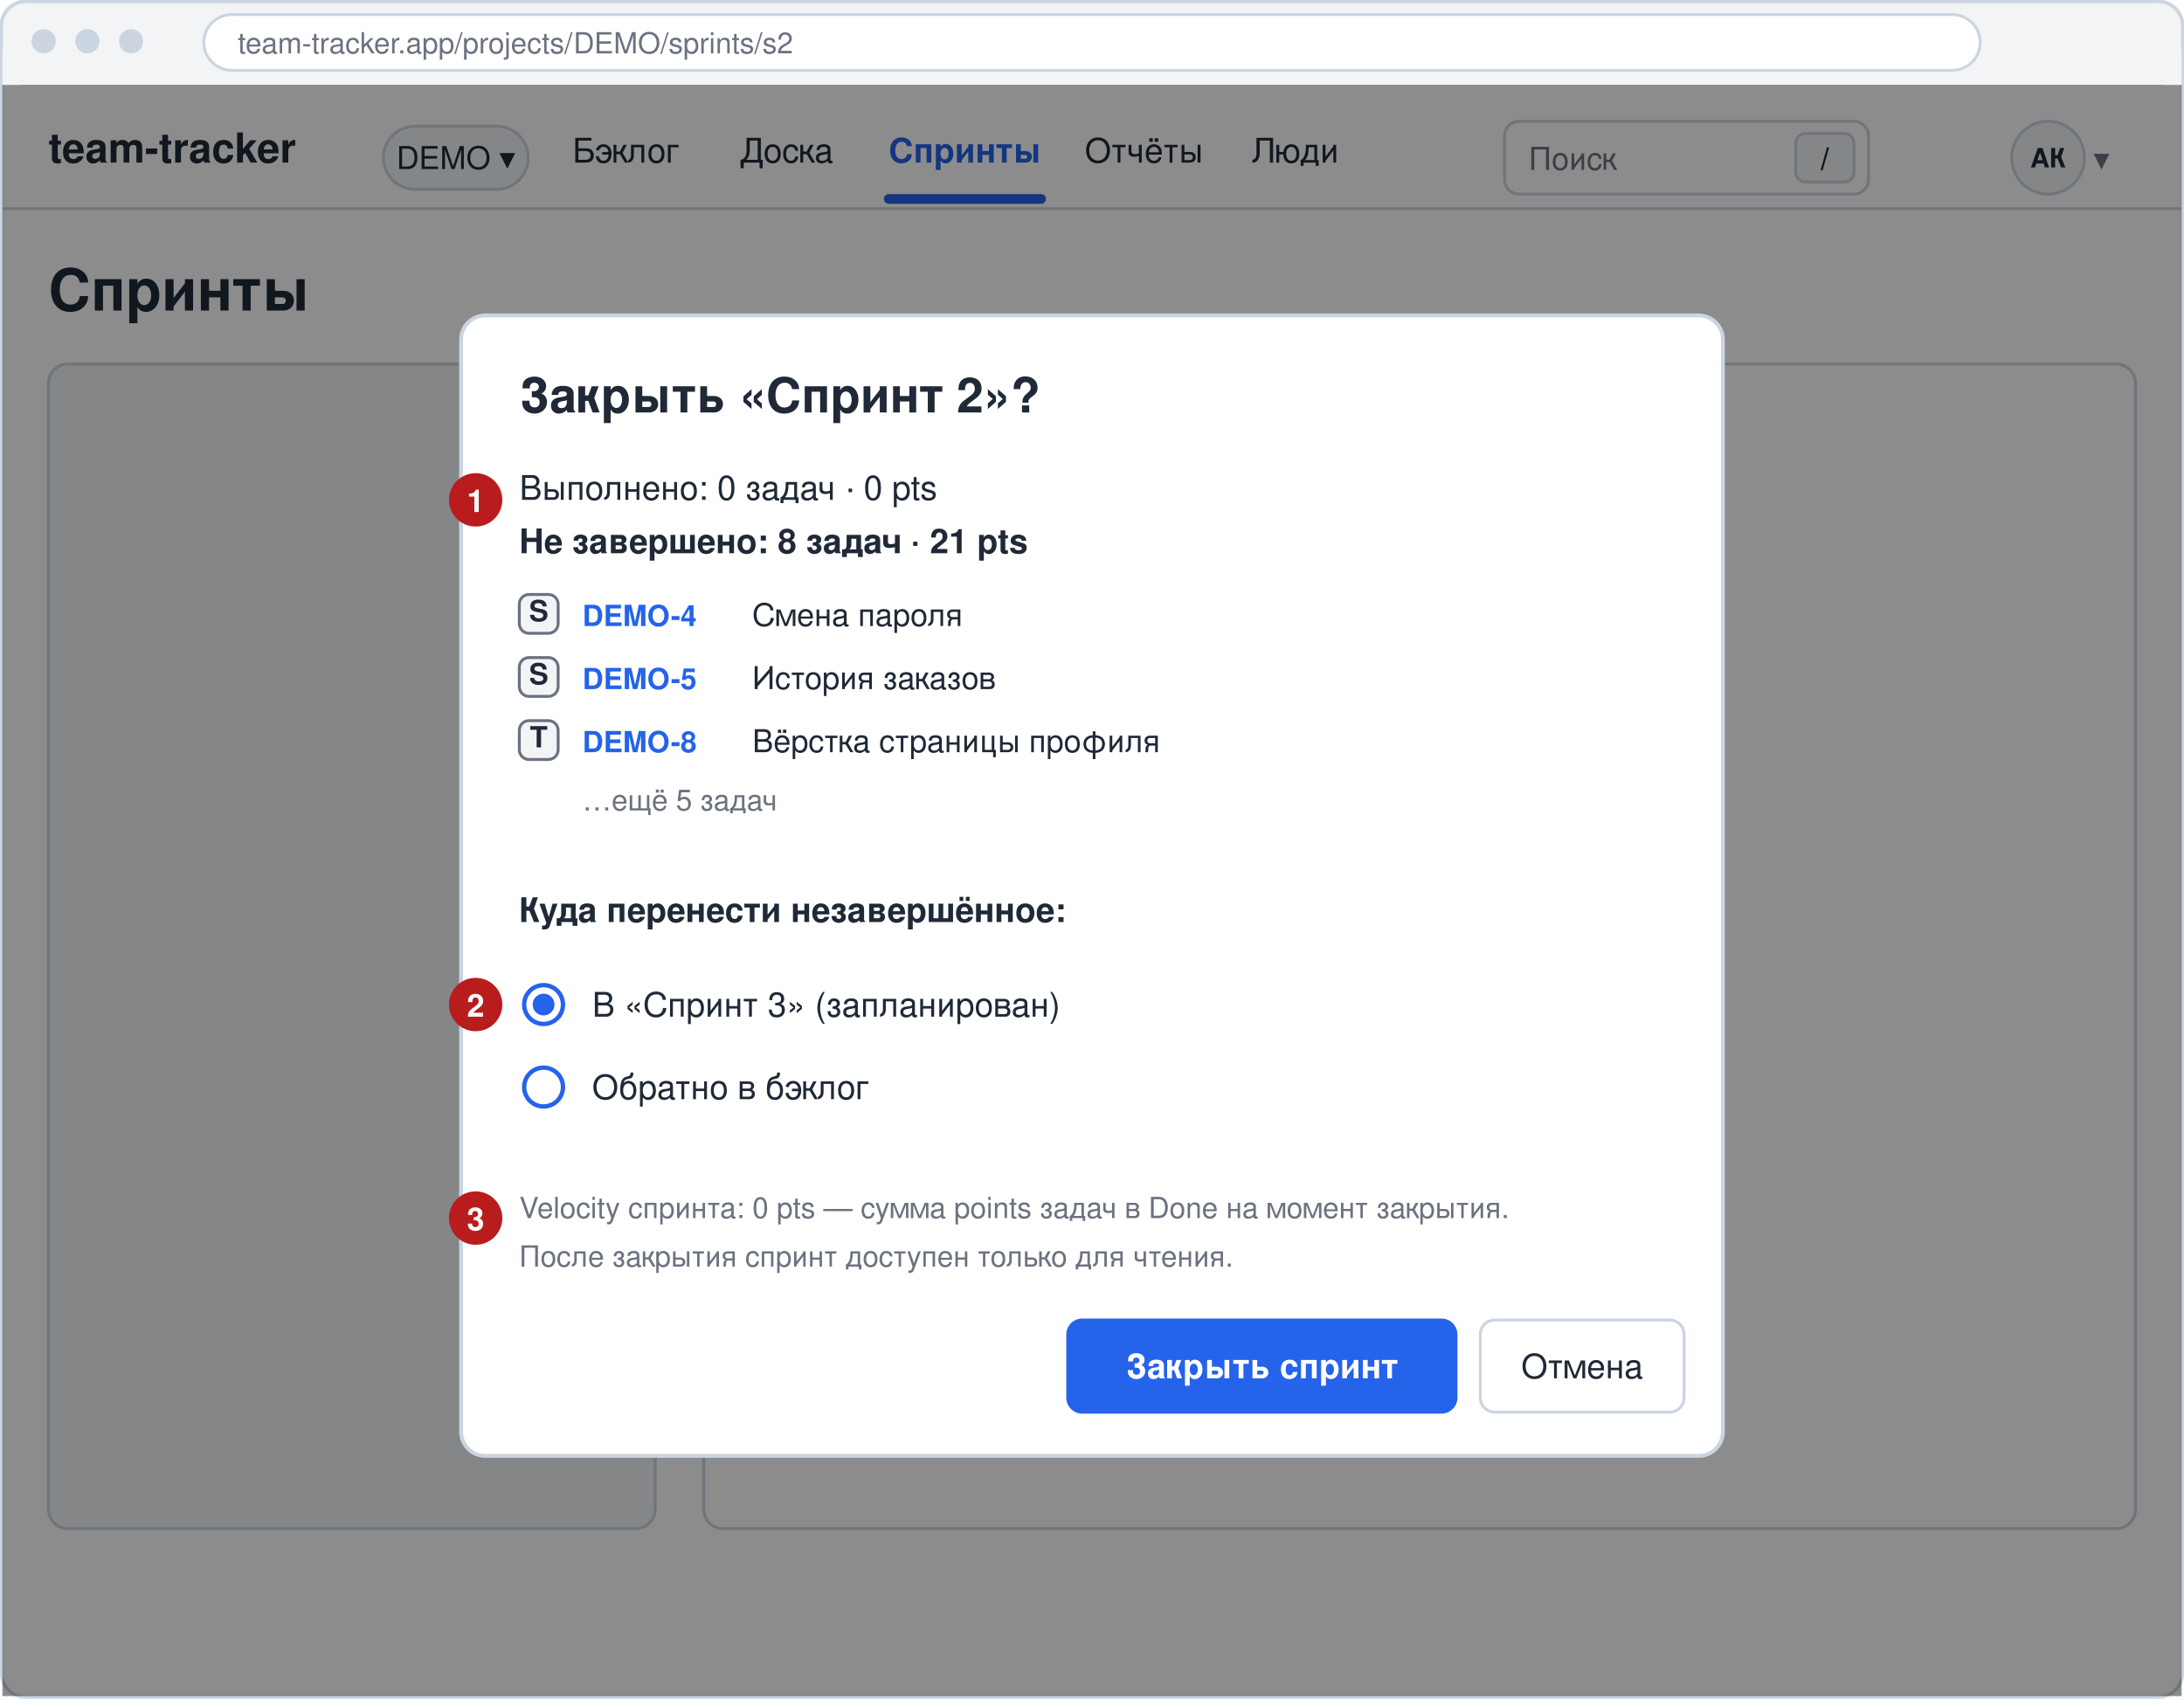
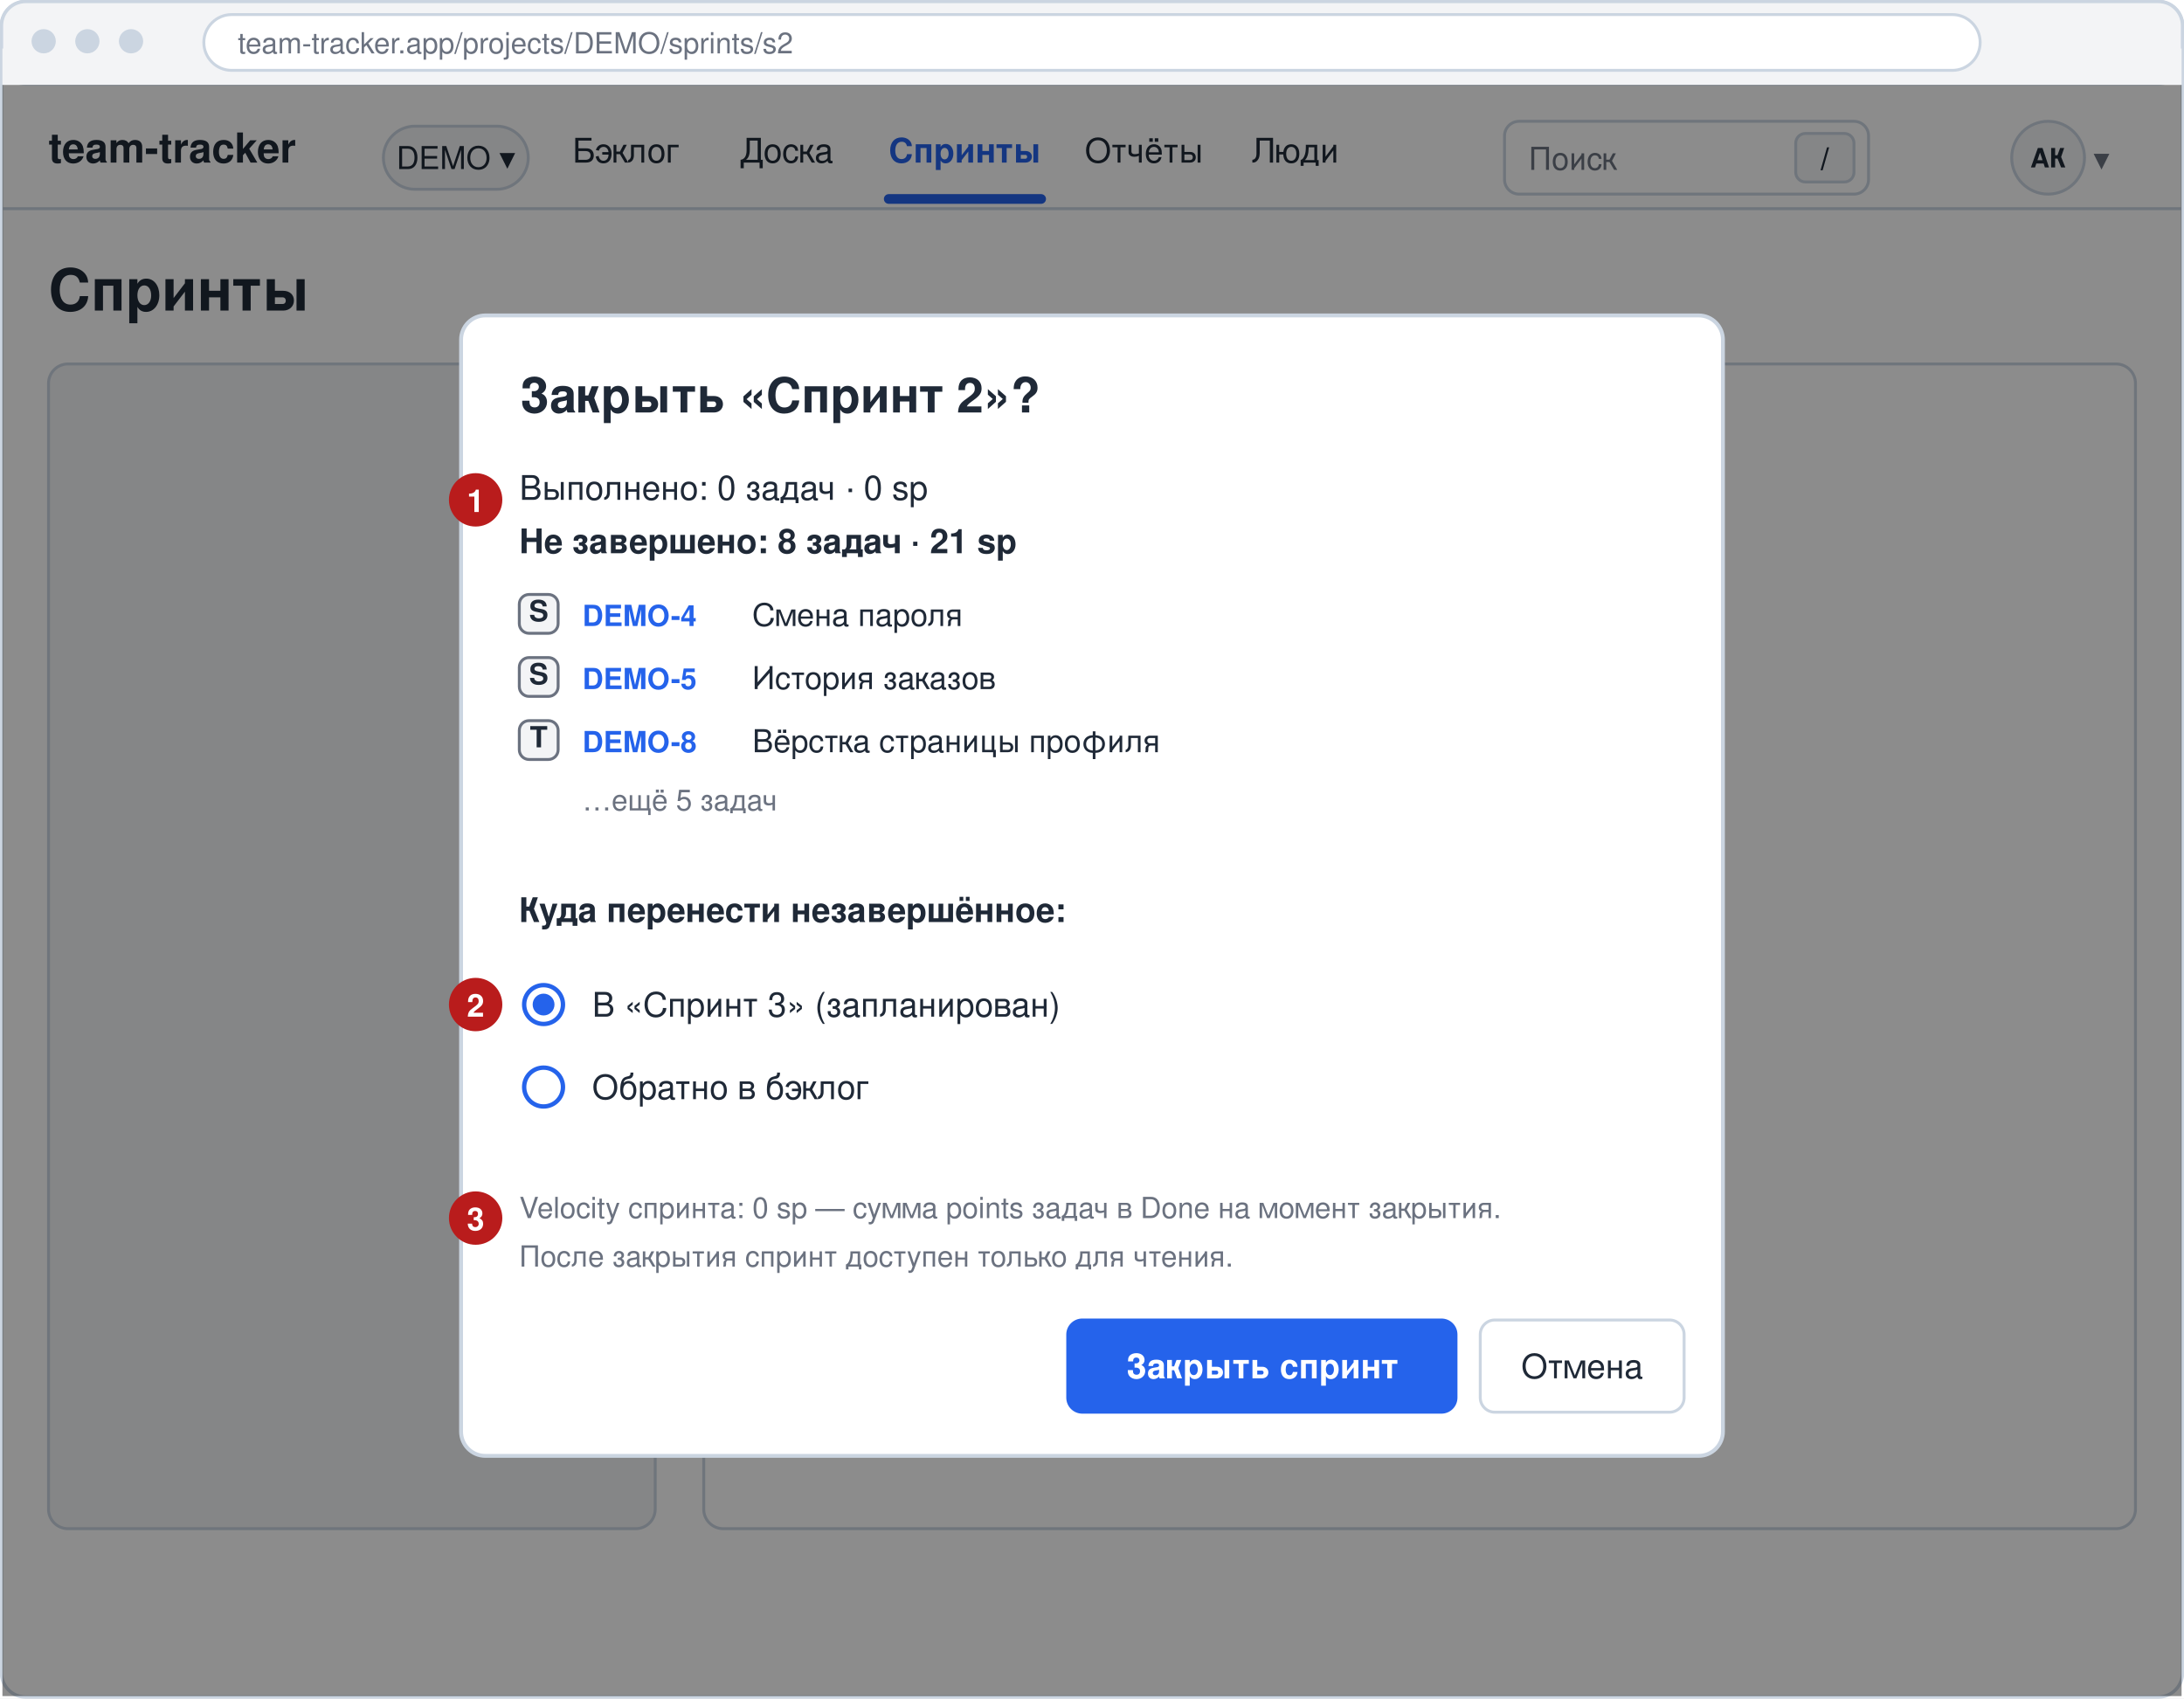
<svg xmlns="http://www.w3.org/2000/svg" width="900" height="700" viewBox="0 0 900 700" font-family="Helvetica, Arial, 'Segoe UI', 'DejaVu Sans', sans-serif" role="img" aria-label="Закрытие спринта">
  <rect width="900" height="700" fill="#ffffff" />
  <rect x="0.6" y="0.6" width="898.8" height="698.8" rx="10" fill="#ffffff" stroke="#cbd5e1" stroke-width="1.4" />
  <rect x="0.6" y="0.6" width="898.8" height="34" rx="10" fill="#f3f4f6" stroke="#cbd5e1" stroke-width="1.4" />
  <rect x="1" y="20" width="898" height="15" rx="0" fill="#f3f4f6" />
  <circle cx="18" cy="17" r="5" fill="#cbd5e1" />
  <circle cx="36" cy="17" r="5" fill="#cbd5e1" />
  <circle cx="54" cy="17" r="5" fill="#cbd5e1" />
  <rect x="84" y="6" width="732" height="23" rx="11.5" fill="#ffffff" stroke="#cbd5e1" stroke-width="1.2" />
  <text x="98" y="22" text-anchor="start" font-size="12" fill="#6b7280">team-tracker.app/projects/DEMO/sprints/s2</text>
  <line x1="1" y1="86" x2="899" y2="86" stroke="#cbd5e1" stroke-width="1.2" />
  <text x="20" y="67" text-anchor="start" font-size="17" font-weight="bold" fill="#1f2937">team-tracker</text>
  <rect x="158" y="52" width="59.68" height="26" rx="13.0" fill="#f3f4f6" stroke="#cbd5e1" stroke-width="1.2" />
  <text x="187.84" y="69.68" text-anchor="middle" font-size="13" fill="#1f2937">DEMO ▾</text>
  <text x="236" y="67" text-anchor="start" font-size="14" fill="#1f2937">Бэклог</text>
  <text x="305.04" y="67" text-anchor="start" font-size="14" fill="#1f2937">Доска</text>
  <text x="366.24" y="67" text-anchor="start" font-size="14" font-weight="bold" fill="#2563eb">Спринты</text>
  <rect x="364.24" y="80" width="66.8" height="4" rx="2" fill="#2563eb" />
  <text x="447.04" y="67" text-anchor="start" font-size="14" fill="#1f2937">Отчёты</text>
  <text x="516.08" y="67" text-anchor="start" font-size="14" fill="#1f2937">Люди</text>
  <rect x="620" y="50" width="150" height="30" rx="6" fill="#ffffff" stroke="#cbd5e1" stroke-width="1.2" />
  <text x="630" y="70" text-anchor="start" font-size="13" fill="#6b7280">Поиск</text>
  <rect x="740" y="55" width="24" height="20" rx="4" fill="#f3f4f6" stroke="#cbd5e1" stroke-width="1.2" />
  <text x="752" y="70" text-anchor="middle" font-size="13" font-weight="bold" fill="#1f2937">/</text>
  <circle cx="844" cy="65" r="15" fill="#f3f4f6" stroke="#cbd5e1" stroke-width="1.2" />
  <text x="844" y="69" text-anchor="middle" font-size="11" font-weight="bold" fill="#1f2937">АК</text>
  <text x="866" y="70" text-anchor="middle" font-size="13" fill="#6b7280">▾</text>
  <text x="20" y="128" text-anchor="start" font-size="24" font-weight="bold" fill="#1f2937">Спринты</text>
  <rect x="20" y="150" width="250" height="480" rx="8" fill="#f3f4f6" stroke="#cbd5e1" stroke-width="1.2" />
  <rect x="290" y="150" width="590" height="480" rx="8" fill="#ffffff" stroke="#cbd5e1" stroke-width="1.2" />
  <text x="310" y="190" text-anchor="start" font-size="22" font-weight="bold" fill="#1f2937">Спринт 2</text>
  <rect x="1" y="35" width="898" height="664" rx="0" fill="#000000" fill-opacity="0.45" />
  <rect x="190" y="130" width="520" height="470" rx="10" fill="#ffffff" stroke="#cbd5e1" stroke-width="1.6" />
  <text x="214" y="170" text-anchor="start" font-size="20" font-weight="bold" fill="#1f2937">Закрыть «Спринт 2»?</text>
-   <text x="214" y="206" text-anchor="start" font-size="14" fill="#1f2937">Выполнено: 0 задач · 0 pts</text>
-   <text x="214" y="228" text-anchor="start" font-size="14" font-weight="bold" fill="#1f2937">Не завершено: 8 задач · 21 pts</text>
+   <text x="214" y="206" text-anchor="start" font-size="14" fill="#1f2937">Выполнено: 0 задач · 0 sp</text>
+   <text x="214" y="228" text-anchor="start" font-size="14" font-weight="bold" fill="#1f2937">Не завершено: 8 задач · 21 sp</text>
  <circle cx="196" cy="206" r="11" fill="#b91c1c" />
  <text x="196" y="211" text-anchor="middle" font-size="13" font-weight="bold" fill="#ffffff">1</text>
  <rect x="214" y="245" width="16" height="16" rx="4" fill="#f3f4f6" stroke="#6b7280" stroke-width="1.2" />
  <text x="222.0" y="256" text-anchor="middle" font-size="12" font-weight="bold" fill="#1f2937">S</text>
  <text x="240" y="258" text-anchor="start" font-size="12" font-weight="bold" fill="#2563eb">DEMO-4</text>
  <text x="310" y="258" text-anchor="start" font-size="13" fill="#1f2937">Смена пароля</text>
  <rect x="214" y="271" width="16" height="16" rx="4" fill="#f3f4f6" stroke="#6b7280" stroke-width="1.2" />
  <text x="222.0" y="282" text-anchor="middle" font-size="12" font-weight="bold" fill="#1f2937">S</text>
  <text x="240" y="284" text-anchor="start" font-size="12" font-weight="bold" fill="#2563eb">DEMO-5</text>
  <text x="310" y="284" text-anchor="start" font-size="13" fill="#1f2937">История заказов</text>
  <rect x="214" y="297" width="16" height="16" rx="4" fill="#f3f4f6" stroke="#6b7280" stroke-width="1.2" />
  <text x="222.0" y="308" text-anchor="middle" font-size="12" font-weight="bold" fill="#1f2937">T</text>
  <text x="240" y="310" text-anchor="start" font-size="12" font-weight="bold" fill="#2563eb">DEMO-8</text>
  <text x="310" y="310" text-anchor="start" font-size="13" fill="#1f2937">Вёрстка страницы профиля</text>
  <text x="240" y="334" text-anchor="start" font-size="12" fill="#6b7280">…ещё 5 задач</text>
  <text x="214" y="380" text-anchor="start" font-size="14" font-weight="bold" fill="#1f2937">Куда перенести незавершённое:</text>
  <circle cx="224" cy="414" r="8" fill="#ffffff" stroke="#2563eb" stroke-width="1.8" />
  <circle cx="224" cy="414" r="4.5" fill="#2563eb" />
  <text x="244" y="419" text-anchor="start" font-size="14" fill="#1f2937">В «Спринт 3» (запланирован)</text>
  <circle cx="224" cy="448" r="8" fill="#ffffff" stroke="#2563eb" stroke-width="1.8" />
  <text x="244" y="453" text-anchor="start" font-size="14" fill="#1f2937">Обратно в бэклог</text>
  <circle cx="196" cy="414" r="11" fill="#b91c1c" />
  <text x="196" y="419" text-anchor="middle" font-size="13" font-weight="bold" fill="#ffffff">2</text>
-   <text x="214" y="502" text-anchor="start" font-size="12" fill="#6b7280">Velocity спринта: 0 pts — сумма points задач в Done на момент закрытия.</text>
+   <text x="214" y="502" text-anchor="start" font-size="12" fill="#6b7280">Velocity спринта: 0 sp — сумма points задач в Done на момент закрытия.</text>
  <text x="214" y="522" text-anchor="start" font-size="12" fill="#6b7280">После закрытия спринт доступен только для чтения.</text>
  <circle cx="196" cy="502" r="11" fill="#b91c1c" />
  <text x="196" y="507" text-anchor="middle" font-size="13" font-weight="bold" fill="#ffffff">3</text>
  <rect x="440" y="544" width="160" height="38" rx="6" fill="#2563eb" stroke="#2563eb" stroke-width="1.2" />
  <text x="520.0" y="568.04" text-anchor="middle" font-size="14" font-weight="bold" fill="#ffffff">Закрыть спринт</text>
  <rect x="610" y="544" width="84" height="38" rx="6" fill="#ffffff" stroke="#cbd5e1" stroke-width="1.2" />
  <text x="652.0" y="568.04" text-anchor="middle" font-size="14" fill="#1f2937">Отмена</text>
</svg>
